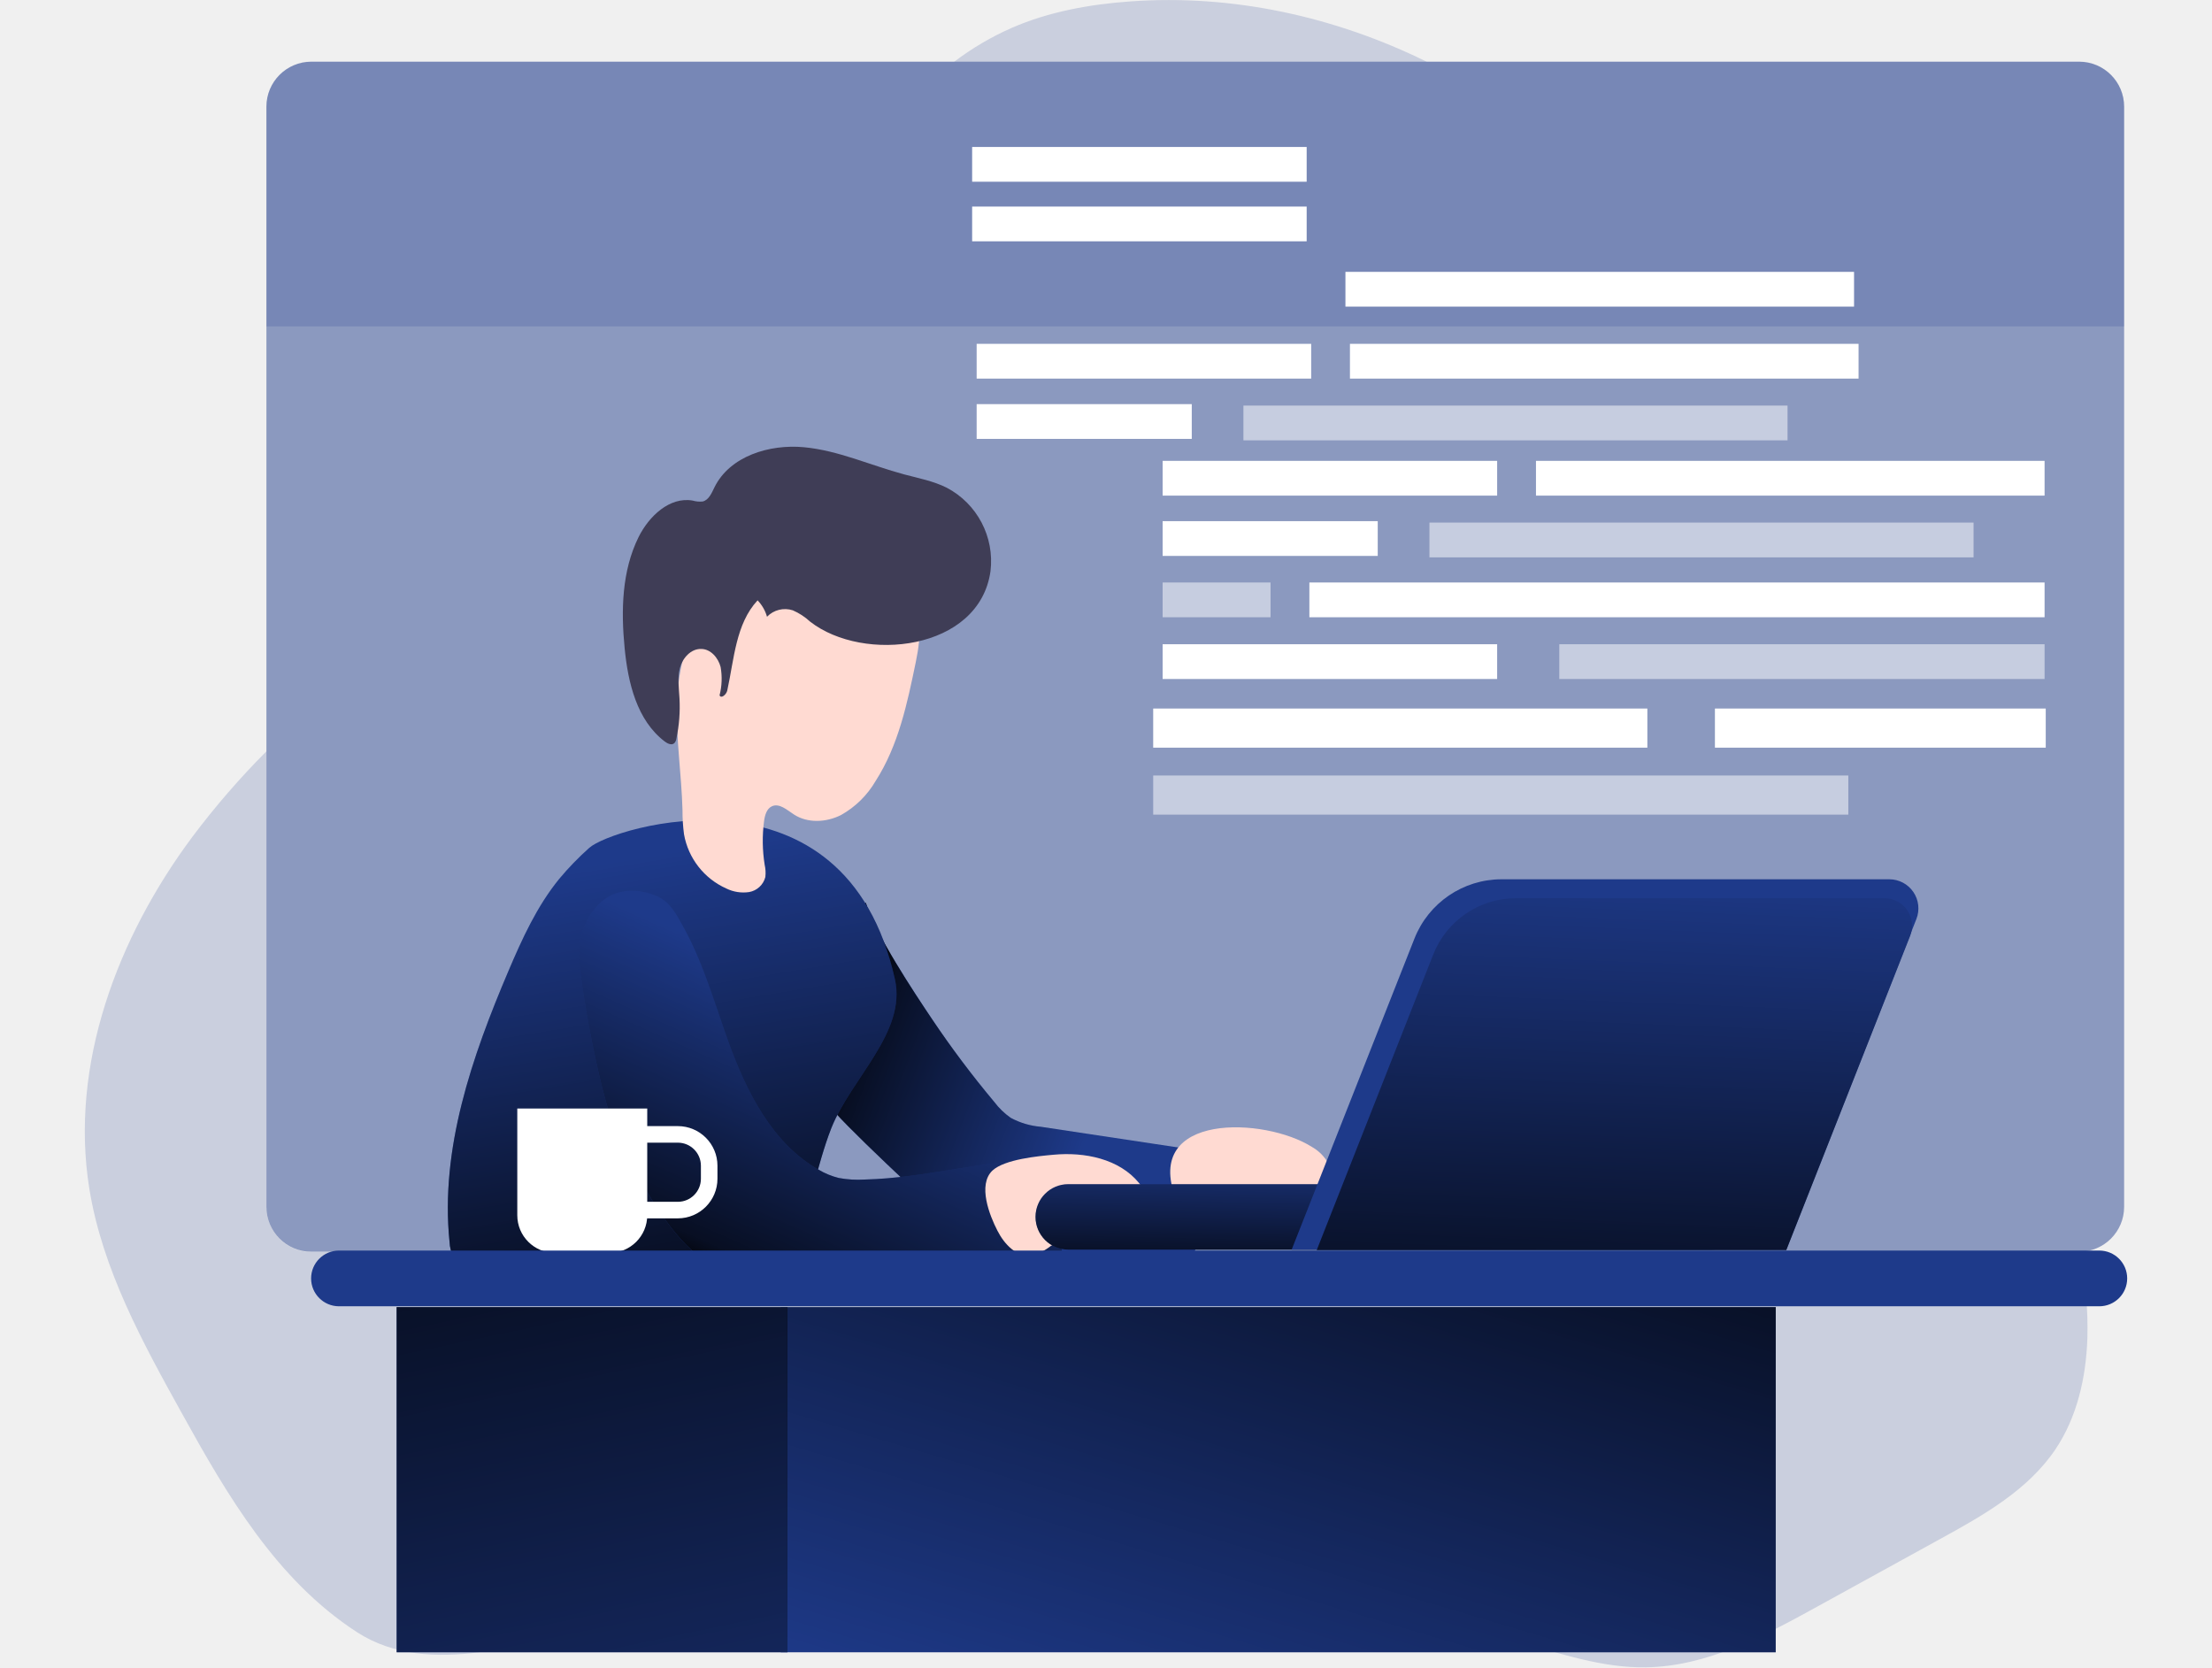
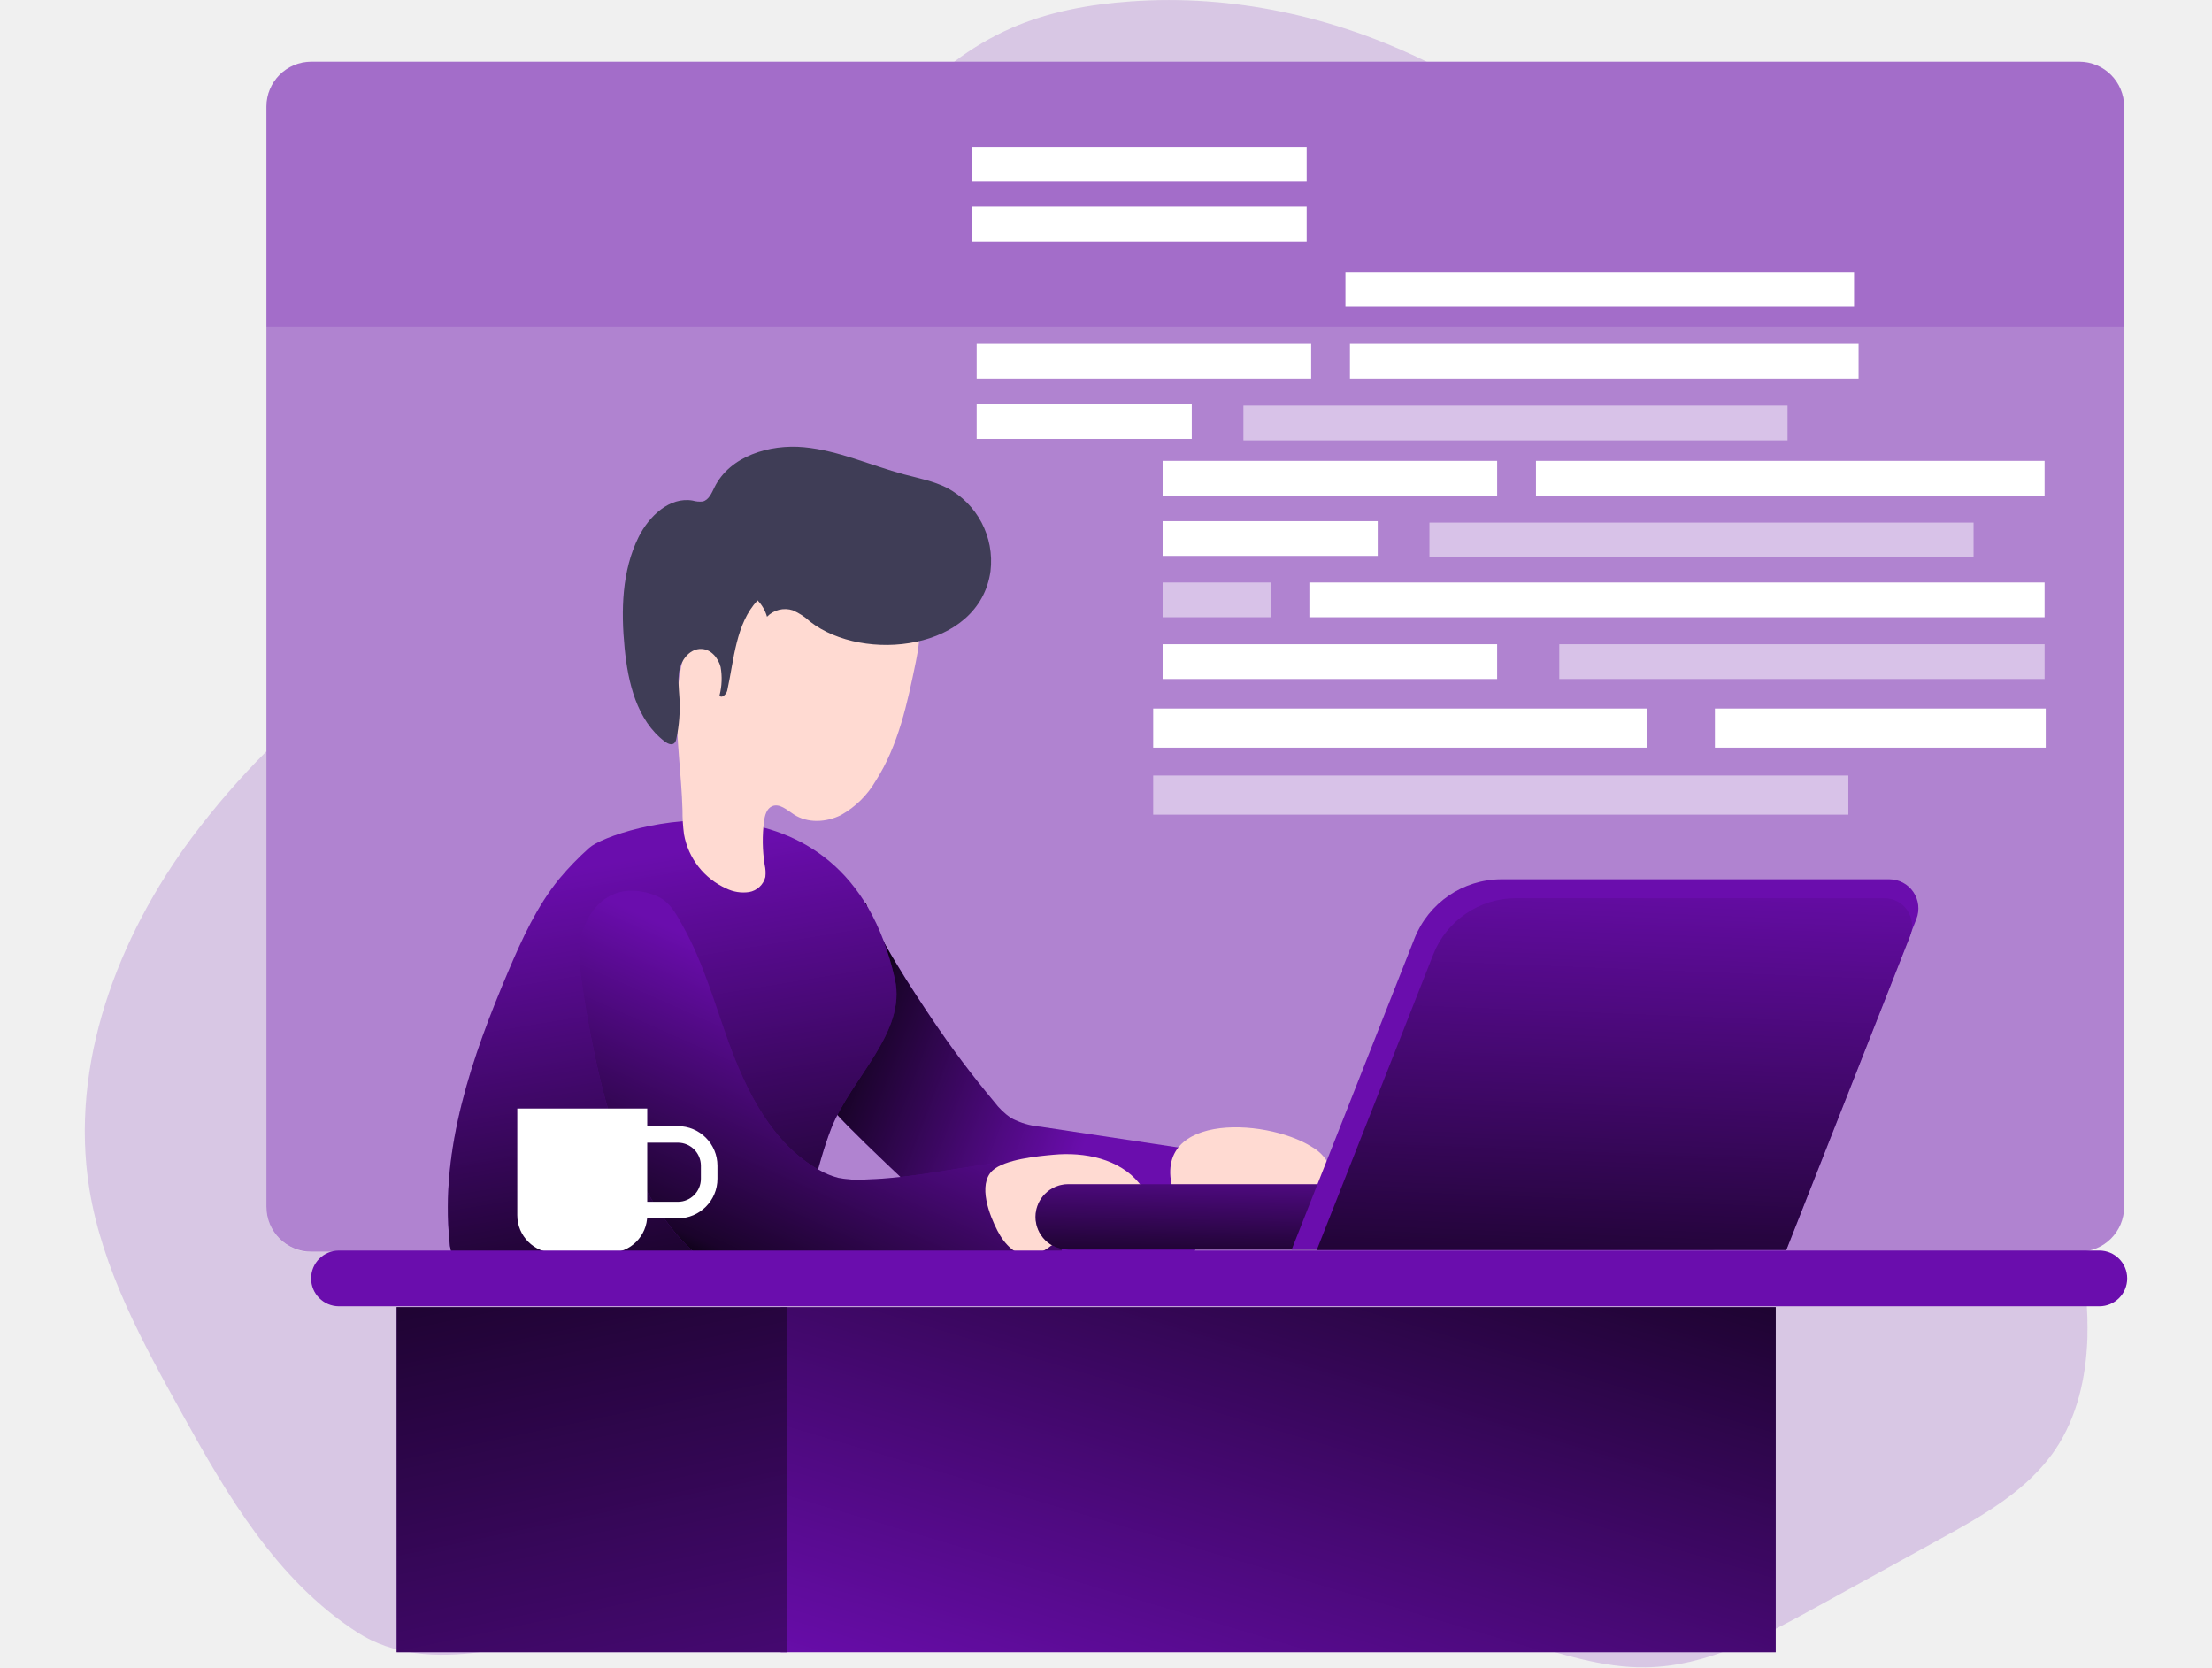
<svg xmlns="http://www.w3.org/2000/svg" xmlns:xlink="http://www.w3.org/1999/xlink" id="Layer_1" data-name="Layer 1" viewBox="0 0 407.22 332.41" width="406" height="306" class="illustration styles_illustrationTablet__1DWOa">
  <defs>
    <linearGradient id="linear-gradient" x1="154.44" y1="220.63" x2="204.69" y2="239.78" gradientUnits="userSpaceOnUse">
      <stop offset="0.01" />
      <stop offset="0.12" stop-opacity="0.75" />
      <stop offset="1" stop-opacity="0" />
    </linearGradient>
    <linearGradient id="linear-gradient-2" x1="128.92" y1="276.06" x2="113.67" y2="184.09" xlink:href="#linear-gradient" />
    <linearGradient id="linear-gradient-3" x1="134.36" y1="270.94" x2="159.48" y2="214.41" xlink:href="#linear-gradient" />
    <linearGradient id="linear-gradient-4" x1="262.98" y1="213.1" x2="219.92" y2="357.78" xlink:href="#linear-gradient" />
    <linearGradient id="linear-gradient-5" x1="85.31" y1="219.96" x2="127.03" y2="417.81" xlink:href="#linear-gradient" />
    <linearGradient id="linear-gradient-6" x1="264.92" y1="268.06" x2="265.51" y2="240.84" gradientTransform="translate(530.39 510.8) rotate(180)" xlink:href="#linear-gradient" />
    <linearGradient id="linear-gradient-7" x1="307.69" y1="284.87" x2="311.73" y2="182.58" xlink:href="#linear-gradient" />
  </defs>
-   <rect x="36.21" y="12.31" width="370.4" height="237.25" rx="8.95" fill="#1e3a8a" opacity="0.48" style="isolation: isolate;" />
-   <path d="M404.17,279.66c-.27,7.77-2.05,15.68-6.4,22.12-5.48,8.11-14.38,13.13-23,17.85l-24.44,13.45c-10.71,5.9-22,11.94-34.21,12.11-8.64.13-17-2.72-25.31-5.11C252,328.88,211.12,327.31,171,330.14c-20.55,1.45-41,4-61.36,7.07-16.29,2.42-35.84,10.47-50.53.94-16-10.4-25.82-27.24-34.86-43.59C16.38,280.37,8.4,265.83,5.8,249.82c-4-24.74,5.58-50.15,20.57-70.25a161.15,161.15,0,0,1,14.73-17V253.4a9,9,0,0,0,8.95,9H402.54A70.17,70.17,0,0,1,404.17,279.66Z" transform="translate(-4.89 -12.78)" fill="#1e3a8a" opacity="0.18" style="isolation: isolate;" />
-   <path d="M272.47,25.1H178.22a56.62,56.62,0,0,1,11.48-6.76c7.45-3.25,15.57-4.7,23.67-5.28C233.75,11.59,254.19,16.09,272.47,25.1Z" transform="translate(-4.89 -12.78)" fill="#1e3a8a" opacity="0.18" style="isolation: isolate;" />
-   <path d="M186.23,232.48a14.62,14.62,0,0,0,3.27,3.16,15.28,15.28,0,0,0,6,1.78l31.92,4.81a1.85,1.85,0,0,1,.89.3,1.82,1.82,0,0,1,.47,1.44,56.17,56.17,0,0,1-2.39,17.66,2.44,2.44,0,0,1-.65,1.24,2.56,2.56,0,0,1-1.46.44c-10.74.91-21.53.62-32.3.33a22,22,0,0,1-5.38-.59c-3-.84-5.45-2.89-7.71-5-4.85-4.51-24.48-22.64-25.67-25.1a67.19,67.19,0,0,1-3.8-10.92c-1-3.6,6.31-4.05,6.16-7.79a24.17,24.17,0,0,1,.92-7.66,13.08,13.08,0,0,1,3.2-5.92c1.1-1-.6-7.78.92-7.86,1.76,6,9.72,18,13.18,23.14A193.68,193.68,0,0,0,186.23,232.48Z" transform="translate(-4.89 -12.78)" fill="#1e3a8a" />
+   <rect x="36.21" y="12.31" width="370.4" height="237.25" rx="8.95" fill="#6a0dad" opacity="0.48" style="isolation: isolate;" />
+   <path d="M404.17,279.66c-.27,7.77-2.05,15.68-6.4,22.12-5.48,8.11-14.38,13.13-23,17.85l-24.44,13.45c-10.71,5.9-22,11.94-34.21,12.11-8.64.13-17-2.72-25.31-5.11C252,328.88,211.12,327.31,171,330.14c-20.55,1.45-41,4-61.36,7.07-16.29,2.42-35.84,10.47-50.53.94-16-10.4-25.82-27.24-34.86-43.59C16.38,280.37,8.4,265.83,5.8,249.82c-4-24.74,5.58-50.15,20.57-70.25a161.15,161.15,0,0,1,14.73-17V253.4a9,9,0,0,0,8.95,9H402.54A70.17,70.17,0,0,1,404.17,279.66Z" transform="translate(-4.89 -12.78)" fill="#6a0dad" opacity="0.18" style="isolation: isolate;" />
+   <path d="M272.47,25.1H178.22a56.62,56.62,0,0,1,11.48-6.76c7.45-3.25,15.57-4.7,23.67-5.28C233.75,11.59,254.19,16.09,272.47,25.1Z" transform="translate(-4.89 -12.78)" fill="#6a0dad" opacity="0.18" style="isolation: isolate;" />
+   <path d="M186.23,232.48a14.62,14.62,0,0,0,3.27,3.16,15.28,15.28,0,0,0,6,1.78l31.92,4.81a1.85,1.85,0,0,1,.89.3,1.82,1.82,0,0,1,.47,1.44,56.17,56.17,0,0,1-2.39,17.66,2.44,2.44,0,0,1-.65,1.24,2.56,2.56,0,0,1-1.46.44c-10.74.91-21.53.62-32.3.33a22,22,0,0,1-5.38-.59c-3-.84-5.45-2.89-7.71-5-4.85-4.51-24.48-22.64-25.67-25.1a67.19,67.19,0,0,1-3.8-10.92c-1-3.6,6.31-4.05,6.16-7.79a24.17,24.17,0,0,1,.92-7.66,13.08,13.08,0,0,1,3.2-5.92c1.1-1-.6-7.78.92-7.86,1.76,6,9.72,18,13.18,23.14A193.68,193.68,0,0,0,186.23,232.48Z" transform="translate(-4.89 -12.78)" fill="#6a0dad" />
  <path d="M186.23,232.48a14.62,14.62,0,0,0,3.27,3.16,15.28,15.28,0,0,0,6,1.78l31.92,4.81a1.85,1.85,0,0,1,.89.3,1.82,1.82,0,0,1,.47,1.44,56.17,56.17,0,0,1-2.39,17.66,2.44,2.44,0,0,1-.65,1.24,2.56,2.56,0,0,1-1.46.44c-10.74.91-21.53.62-32.3.33a22,22,0,0,1-5.38-.59c-3-.84-5.45-2.89-7.71-5-4.85-4.51-24.48-22.64-25.67-25.1a67.19,67.19,0,0,1-3.8-10.92c-1-3.6,6.31-4.05,6.16-7.79a24.17,24.17,0,0,1,.92-7.66,13.08,13.08,0,0,1,3.2-5.92c1.1-1-.6-7.78.92-7.86,1.76,6,9.72,18,13.18,23.14A193.68,193.68,0,0,0,186.23,232.48Z" transform="translate(-4.89 -12.78)" fill="url(#linear-gradient)" />
-   <path d="M105.46,181.82a58.54,58.54,0,0,0-6,6.2c-4.42,5.43-7.36,11.89-10.1,18.33-7.29,17.14-13.64,35.47-11.75,54a7,7,0,0,0,.88,3.18,6.19,6.19,0,0,0,3.43,2.21c3.51,1.12,7.26,1.17,11,1.2,14.41.13,28.84.26,43.24-.44,2.23-.11,4.59-.28,6.44-1.54a10.44,10.44,0,0,0,3.14-3.93c3.87-7.28,5-15.7,8-23.36,4-10,15-19.09,12.68-29.63C156.5,163.29,110,177.69,105.46,181.82Z" transform="translate(-4.89 -12.78)" fill="#1e3a8a" />
+   <path d="M105.46,181.82a58.54,58.54,0,0,0-6,6.2c-4.42,5.43-7.36,11.89-10.1,18.33-7.29,17.14-13.64,35.47-11.75,54a7,7,0,0,0,.88,3.18,6.19,6.19,0,0,0,3.43,2.21c3.51,1.12,7.26,1.17,11,1.2,14.41.13,28.84.26,43.24-.44,2.23-.11,4.59-.28,6.44-1.54a10.44,10.44,0,0,0,3.14-3.93c3.87-7.28,5-15.7,8-23.36,4-10,15-19.09,12.68-29.63C156.5,163.29,110,177.69,105.46,181.82Z" transform="translate(-4.89 -12.78)" fill="#6a0dad" />
  <path d="M105.46,181.82a58.54,58.54,0,0,0-6,6.2c-4.42,5.43-7.36,11.89-10.1,18.33-7.29,17.14-13.64,35.47-11.75,54a7,7,0,0,0,.88,3.18,6.19,6.19,0,0,0,3.43,2.21c3.51,1.12,7.26,1.17,11,1.2,14.41.13,28.84.26,43.24-.44,2.23-.11,4.59-.28,6.44-1.54a10.44,10.44,0,0,0,3.14-3.93c3.87-7.28,5-15.7,8-23.36,4-10,15-19.09,12.68-29.63C156.5,163.29,110,177.69,105.46,181.82Z" transform="translate(-4.89 -12.78)" fill="url(#linear-gradient-2)" />
  <path d="M170.58,144.75c-1.69,8.21-3.46,16.64-8,23.71a18.36,18.36,0,0,1-6.93,6.82c-2.93,1.47-6.65,1.67-9.39-.13-1.37-.89-2.87-2.29-4.36-1.63-1.08.49-1.43,1.83-1.58,3a30.2,30.2,0,0,0,.12,8.65,7.31,7.31,0,0,1,.14,2.46,4.06,4.06,0,0,1-3.25,3,7.75,7.75,0,0,1-4.53-.71,14.64,14.64,0,0,1-8.44-10.82,35.06,35.06,0,0,1-.3-4.8c-.19-7.12-1.32-14.21-1.09-21.32s2-14.51,6.83-19.76a31.12,31.12,0,0,1,9.76-6.76c5.45-2.6,11.53-4.43,17.49-3.48a16.62,16.62,0,0,1,11.57,7.72C171.74,135.49,171.75,139.06,170.58,144.75Z" transform="translate(-4.89 -12.78)" fill="#ffdad2" />
  <path d="M185.47,126.66A16.55,16.55,0,0,0,176.72,110c-2.65-1.32-5.6-1.88-8.46-2.64-6.7-1.8-13.13-4.78-20-5.42s-14.77,1.77-17.83,8c-.56,1.14-1.11,2.52-2.34,2.82a5.13,5.13,0,0,1-2-.18c-4.59-.81-8.72,3.11-10.79,7.28-3.34,6.75-3.51,14.62-2.78,22.11.67,6.93,2.44,14.42,8,18.64.55.42,1.36.8,1.89.35a1.58,1.58,0,0,0,.43-.93,30.4,30.4,0,0,0,.62-8c-.11-2-.43-4.12.09-6.09s2.19-3.84,4.23-3.78c1.89,0,3.41,1.76,3.88,3.6a13.28,13.28,0,0,1-.21,5.64c.3.75,1.35-.15,1.53-.93,1.38-6.28,1.69-13.31,6.05-18a7.73,7.73,0,0,1,1.88,3.27,5,5,0,0,1,5.15-1.28,12.24,12.24,0,0,1,3.44,2.25C160.12,145,183.24,142.54,185.47,126.66Z" transform="translate(-4.89 -12.78)" fill="#3f3d56" />
-   <path d="M108.52,192.06c-3.36,2.44-5,6.73-5.1,10.87s4.28,30.41,8.41,37.87c3.2,5.8,9.87,20.94,20,25.12,3,1.24,47.35.72,67.93-1.51-.13-4.87-.37-9.74-.69-14.61a2.77,2.77,0,0,0-.55-1.79c-.52-.54-1.26-4.07-2-4.07-12,.05-24.1,3.72-36.1,4a21.12,21.12,0,0,1-5.21-.31,15,15,0,0,1-4-1.64c-9.26-5.24-14.38-15.53-18-25.54-2.77-7.72-5-15.71-9-22.92-1.42-2.57-2.69-5.07-5.49-6.2C115.43,190,111.57,189.85,108.52,192.06Z" transform="translate(-4.89 -12.78)" fill="#1e3a8a" />
+   <path d="M108.52,192.06c-3.36,2.44-5,6.73-5.1,10.87s4.28,30.41,8.41,37.87c3.2,5.8,9.87,20.94,20,25.12,3,1.24,47.35.72,67.93-1.51-.13-4.87-.37-9.74-.69-14.61a2.77,2.77,0,0,0-.55-1.79c-.52-.54-1.26-4.07-2-4.07-12,.05-24.1,3.72-36.1,4a21.12,21.12,0,0,1-5.21-.31,15,15,0,0,1-4-1.64c-9.26-5.24-14.38-15.53-18-25.54-2.77-7.72-5-15.71-9-22.92-1.42-2.57-2.69-5.07-5.49-6.2C115.43,190,111.57,189.85,108.52,192.06Z" transform="translate(-4.89 -12.78)" fill="#6a0dad" />
  <path d="M108.52,192.06c-3.36,2.44-5,6.73-5.1,10.87s4.28,30.41,8.41,37.87c3.2,5.8,9.87,20.94,20,25.12,3,1.24,47.35.72,67.93-1.51-.13-4.87-.37-9.74-.69-14.61a2.77,2.77,0,0,0-.55-1.79c-.52-.54-1.26-4.07-2-4.07-12,.05-24.1,3.72-36.1,4a21.12,21.12,0,0,1-5.21-.31,15,15,0,0,1-4-1.64c-9.26-5.24-14.38-15.53-18-25.54-2.77-7.72-5-15.71-9-22.92-1.42-2.57-2.69-5.07-5.49-6.2C115.43,190,111.57,189.85,108.52,192.06Z" transform="translate(-4.89 -12.78)" fill="url(#linear-gradient-3)" />
  <path d="M198,243c6.23-.59,13.15.8,17.1,5.65a3,3,0,0,1,.78,1.6,2.68,2.68,0,0,1-.48,1.51c-2.33,3.87-7.39,4.79-11.64,6.32a30.22,30.22,0,0,0-6.29,3.12,10,10,0,0,1-3.76,1.86c-3,.45-5.49-2.23-6.85-4.91-1.56-3-4-9.16-1-12C188.31,243.9,194.92,243.28,198,243Z" transform="translate(-4.89 -12.78)" fill="#ffdad2" />
  <path d="M249.59,241.46a8.53,8.53,0,0,1,2.79,2.55,3.67,3.67,0,0,1,.26,3.63,5.05,5.05,0,0,1-1.87,1.68c-5.53,3.29-12.31,3.88-17.91,7A9.73,9.73,0,0,1,229,258a5.33,5.33,0,0,1-4.28-2,13.6,13.6,0,0,1-2.31-4.27C215.86,234.53,240.17,235.46,249.59,241.46Z" transform="translate(-4.89 -12.78)" fill="#ffdad2" />
  <path d="M86.23,221h25.91a0,0,0,0,1,0,0v21.28a7.5,7.5,0,0,1-7.5,7.5H93.73a7.5,7.5,0,0,1-7.5-7.5V221A0,0,0,0,1,86.23,221Z" fill="#fff" />
  <path d="M110.39,226.16h7.85a6.25,6.25,0,0,1,6.25,6.25V235a6.25,6.25,0,0,1-6.25,6.25h-7.85a0,0,0,0,1,0,0V226.16A0,0,0,0,1,110.39,226.16Z" fill="none" stroke="#fff" stroke-miterlimit="10" stroke-width="3.3" />
-   <rect x="45.12" y="249.32" width="362.1" height="11.11" rx="5.56" fill="#1e3a8a" />
-   <rect x="138.75" y="260.6" width="198.39" height="68.81" fill="#1e3a8a" />
-   <rect x="62.17" y="260.6" width="77.93" height="68.81" fill="#1e3a8a" />
+   <rect x="45.12" y="249.32" width="362.1" height="11.11" rx="5.56" fill="#6a0dad" />
+   <rect x="138.75" y="260.6" width="198.39" height="68.81" fill="#6a0dad" />
+   <rect x="62.17" y="260.6" width="77.93" height="68.81" fill="#6a0dad" />
  <rect x="140.06" y="260.6" width="197.09" height="68.81" fill="url(#linear-gradient-4)" />
  <rect x="62.17" y="260.6" width="77.93" height="68.81" fill="url(#linear-gradient-5)" />
-   <path d="M411.49,34.05v43.8H41.1V34.05a9,9,0,0,1,8.95-9H402.54A9,9,0,0,1,411.49,34.05Z" transform="translate(-4.89 -12.78)" fill="#1e3a8a" opacity="0.18" style="isolation: isolate;" />
-   <rect x="194.46" y="248.88" width="141.48" height="13.04" rx="6.52" transform="translate(525.5 498.01) rotate(-180)" fill="#1e3a8a" />
+   <path d="M411.49,34.05v43.8H41.1V34.05a9,9,0,0,1,8.95-9H402.54A9,9,0,0,1,411.49,34.05Z" transform="translate(-4.89 -12.78)" fill="#6a0dad" opacity="0.18" style="isolation: isolate;" />
+   <rect x="194.46" y="248.88" width="141.48" height="13.04" rx="6.52" transform="translate(525.5 498.01) rotate(-180)" fill="#6a0dad" />
  <rect x="194.46" y="248.88" width="141.48" height="13.04" rx="6.52" transform="translate(525.5 498.01) rotate(-180)" fill="url(#linear-gradient-6)" />
-   <path d="M245.51,261.93h98.57l26-65.93a5.8,5.8,0,0,0-5.39-7.92H287.34A18.68,18.68,0,0,0,270,199.9Z" transform="translate(-4.89 -12.78)" fill="#1e3a8a" />
-   <path d="M250.52,262h93.62l24.69-62.63a5.5,5.5,0,0,0-5.12-7.52H290.25a17.73,17.73,0,0,0-16.5,11.22Z" transform="translate(-4.89 -12.78)" fill="#1e3a8a" />
+   <path d="M245.51,261.93h98.57l26-65.93a5.8,5.8,0,0,0-5.39-7.92H287.34A18.68,18.68,0,0,0,270,199.9Z" transform="translate(-4.89 -12.78)" fill="#6a0dad" />
+   <path d="M250.52,262h93.62l24.69-62.63a5.5,5.5,0,0,0-5.12-7.52H290.25a17.73,17.73,0,0,0-16.5,11.22Z" transform="translate(-4.89 -12.78)" fill="#6a0dad" />
  <path d="M250.52,262h93.62l24.69-62.63a5.5,5.5,0,0,0-5.12-7.52H290.25a17.73,17.73,0,0,0-16.5,11.22Z" transform="translate(-4.89 -12.78)" fill="url(#linear-gradient-7)" />
  <rect x="213.02" y="154.61" width="138.6" height="7.8" fill="#fff" opacity="0.51" />
  <rect x="213.02" y="141.26" width="98.53" height="7.8" fill="#fff" />
  <rect x="325.02" y="141.26" width="65.96" height="7.8" fill="#fff" />
  <rect x="289.34" y="91.88" width="101.41" height="6.93" fill="#fff" />
  <rect x="268.1" y="104.19" width="108.49" height="6.93" fill="#fff" opacity="0.51" />
  <rect x="214.9" y="91.88" width="66.7" height="6.93" fill="#fff" />
  <rect x="244.16" y="116.13" width="146.59" height="6.93" fill="#fff" />
  <rect x="214.9" y="116.13" width="21.52" height="6.93" fill="#fff" opacity="0.51" />
  <rect x="293.99" y="128.44" width="96.76" height="6.93" fill="#fff" opacity="0.51" />
  <rect x="214.9" y="128.44" width="66.7" height="6.93" fill="#fff" />
  <rect x="214.9" y="103.9" width="42.89" height="6.93" fill="#fff" />
  <rect x="252.25" y="68.55" width="101.41" height="6.93" fill="#fff" />
  <rect x="231.01" y="80.86" width="108.49" height="6.93" fill="#fff" opacity="0.51" />
  <rect x="177.82" y="68.55" width="66.7" height="6.93" fill="#fff" />
  <rect x="251.35" y="54.2" width="101.41" height="6.93" fill="#fff" />
  <rect x="176.92" y="41.18" width="66.7" height="6.93" fill="#fff" />
  <rect x="176.92" y="29.3" width="66.7" height="6.93" fill="#fff" />
  <rect x="177.82" y="80.57" width="42.89" height="6.93" fill="#fff" />
</svg>
